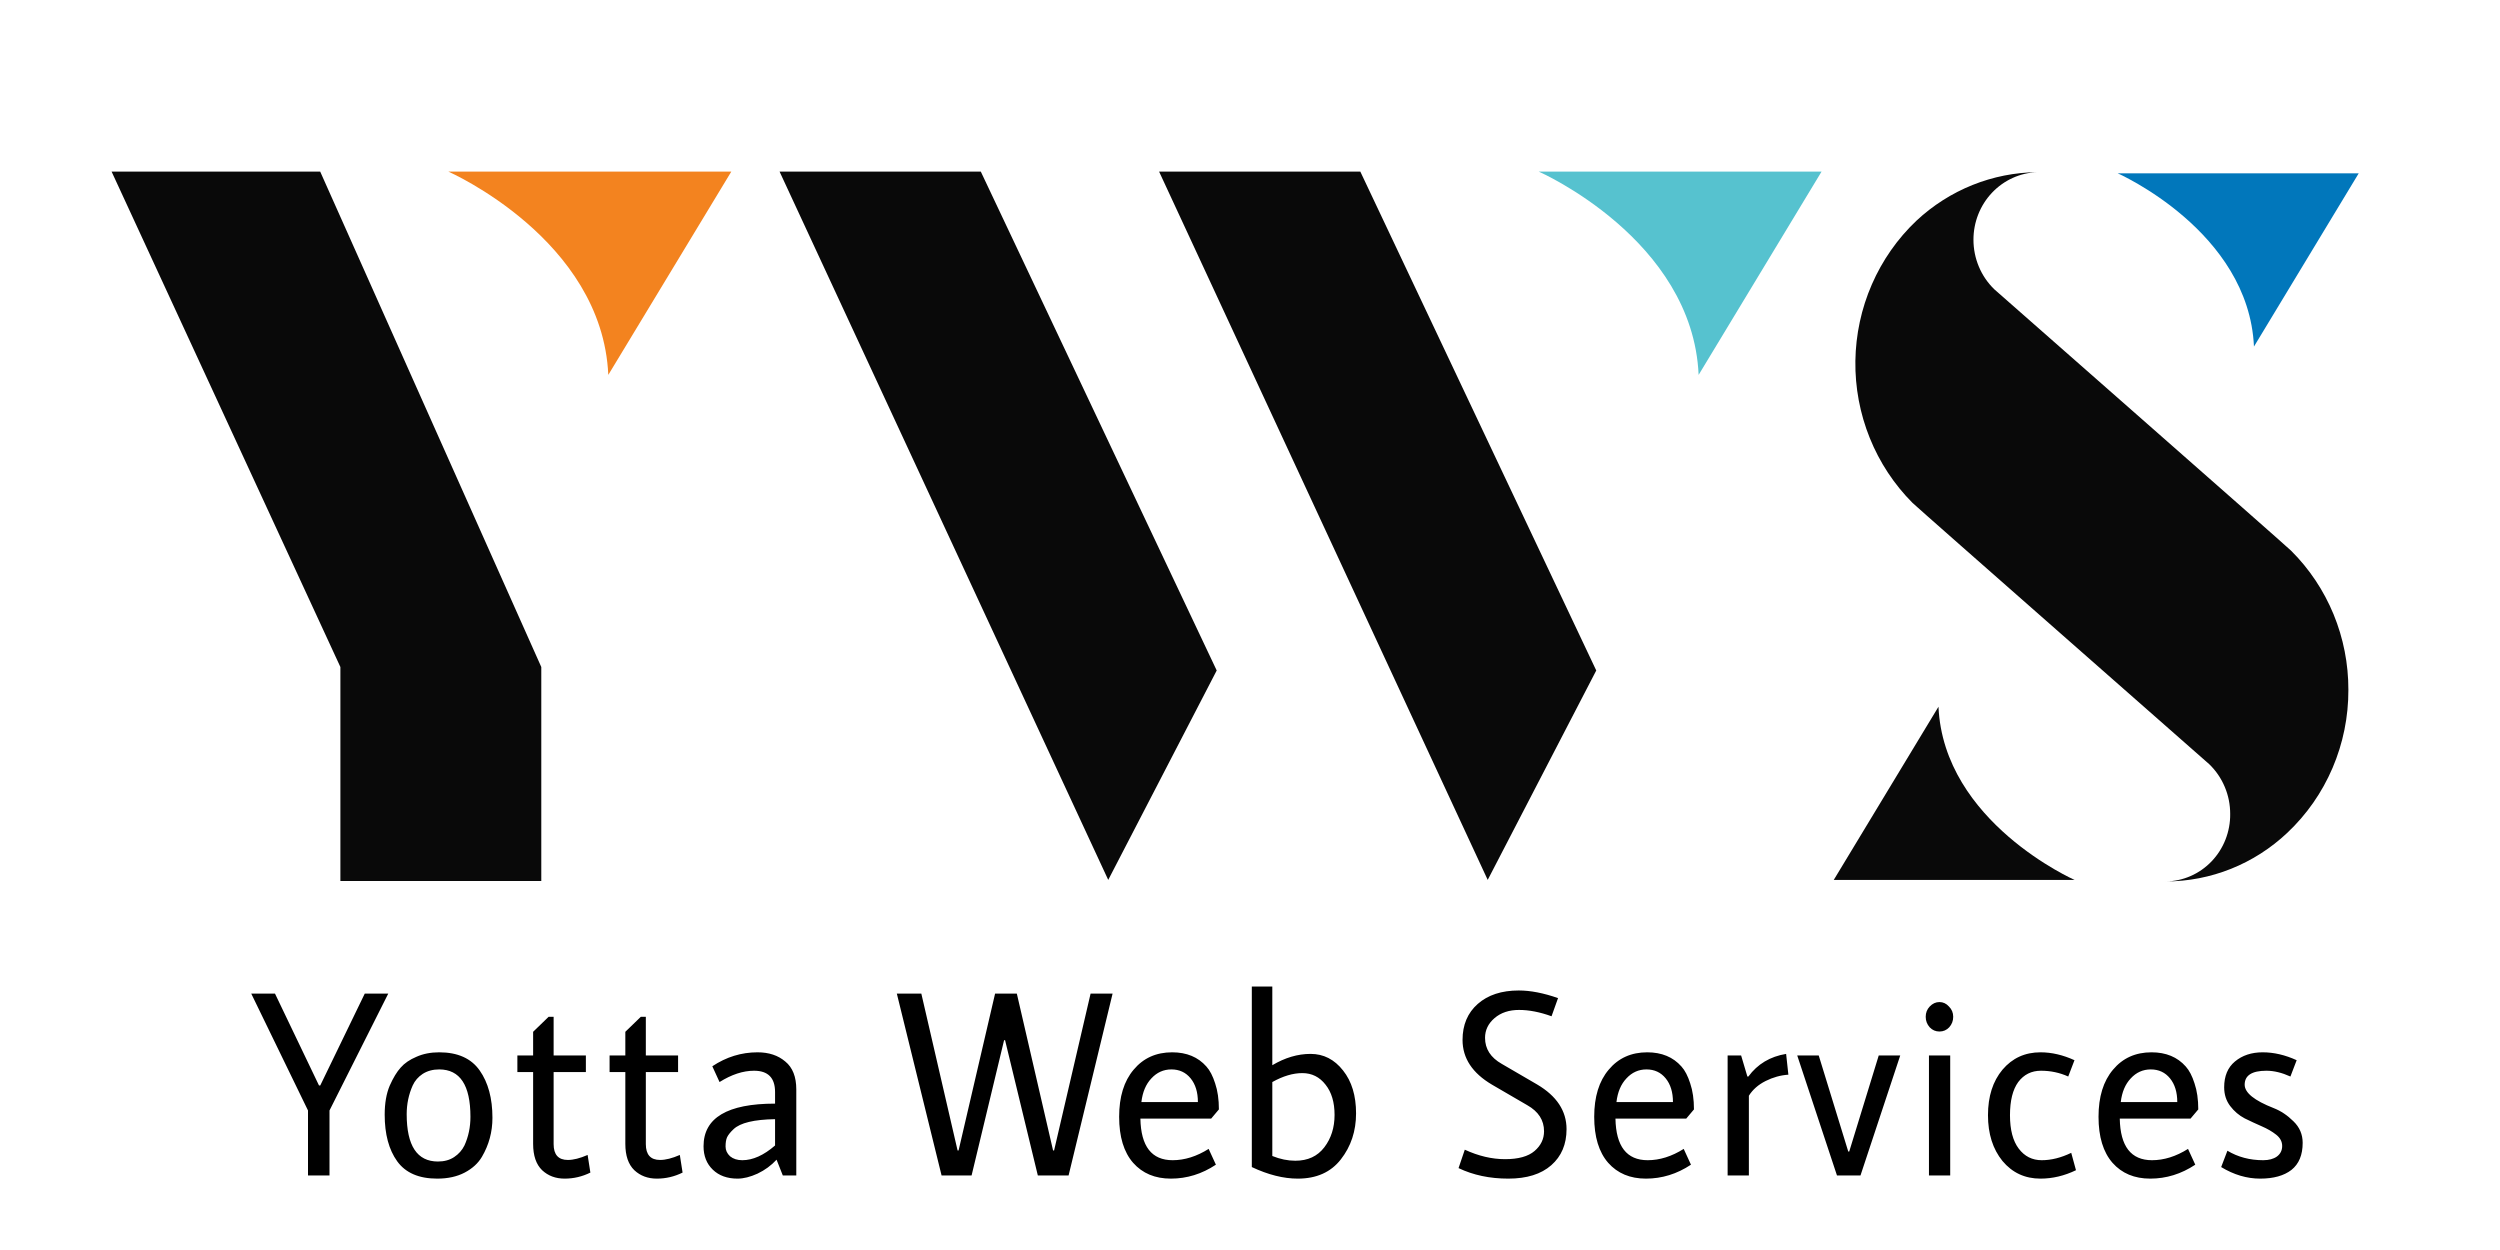
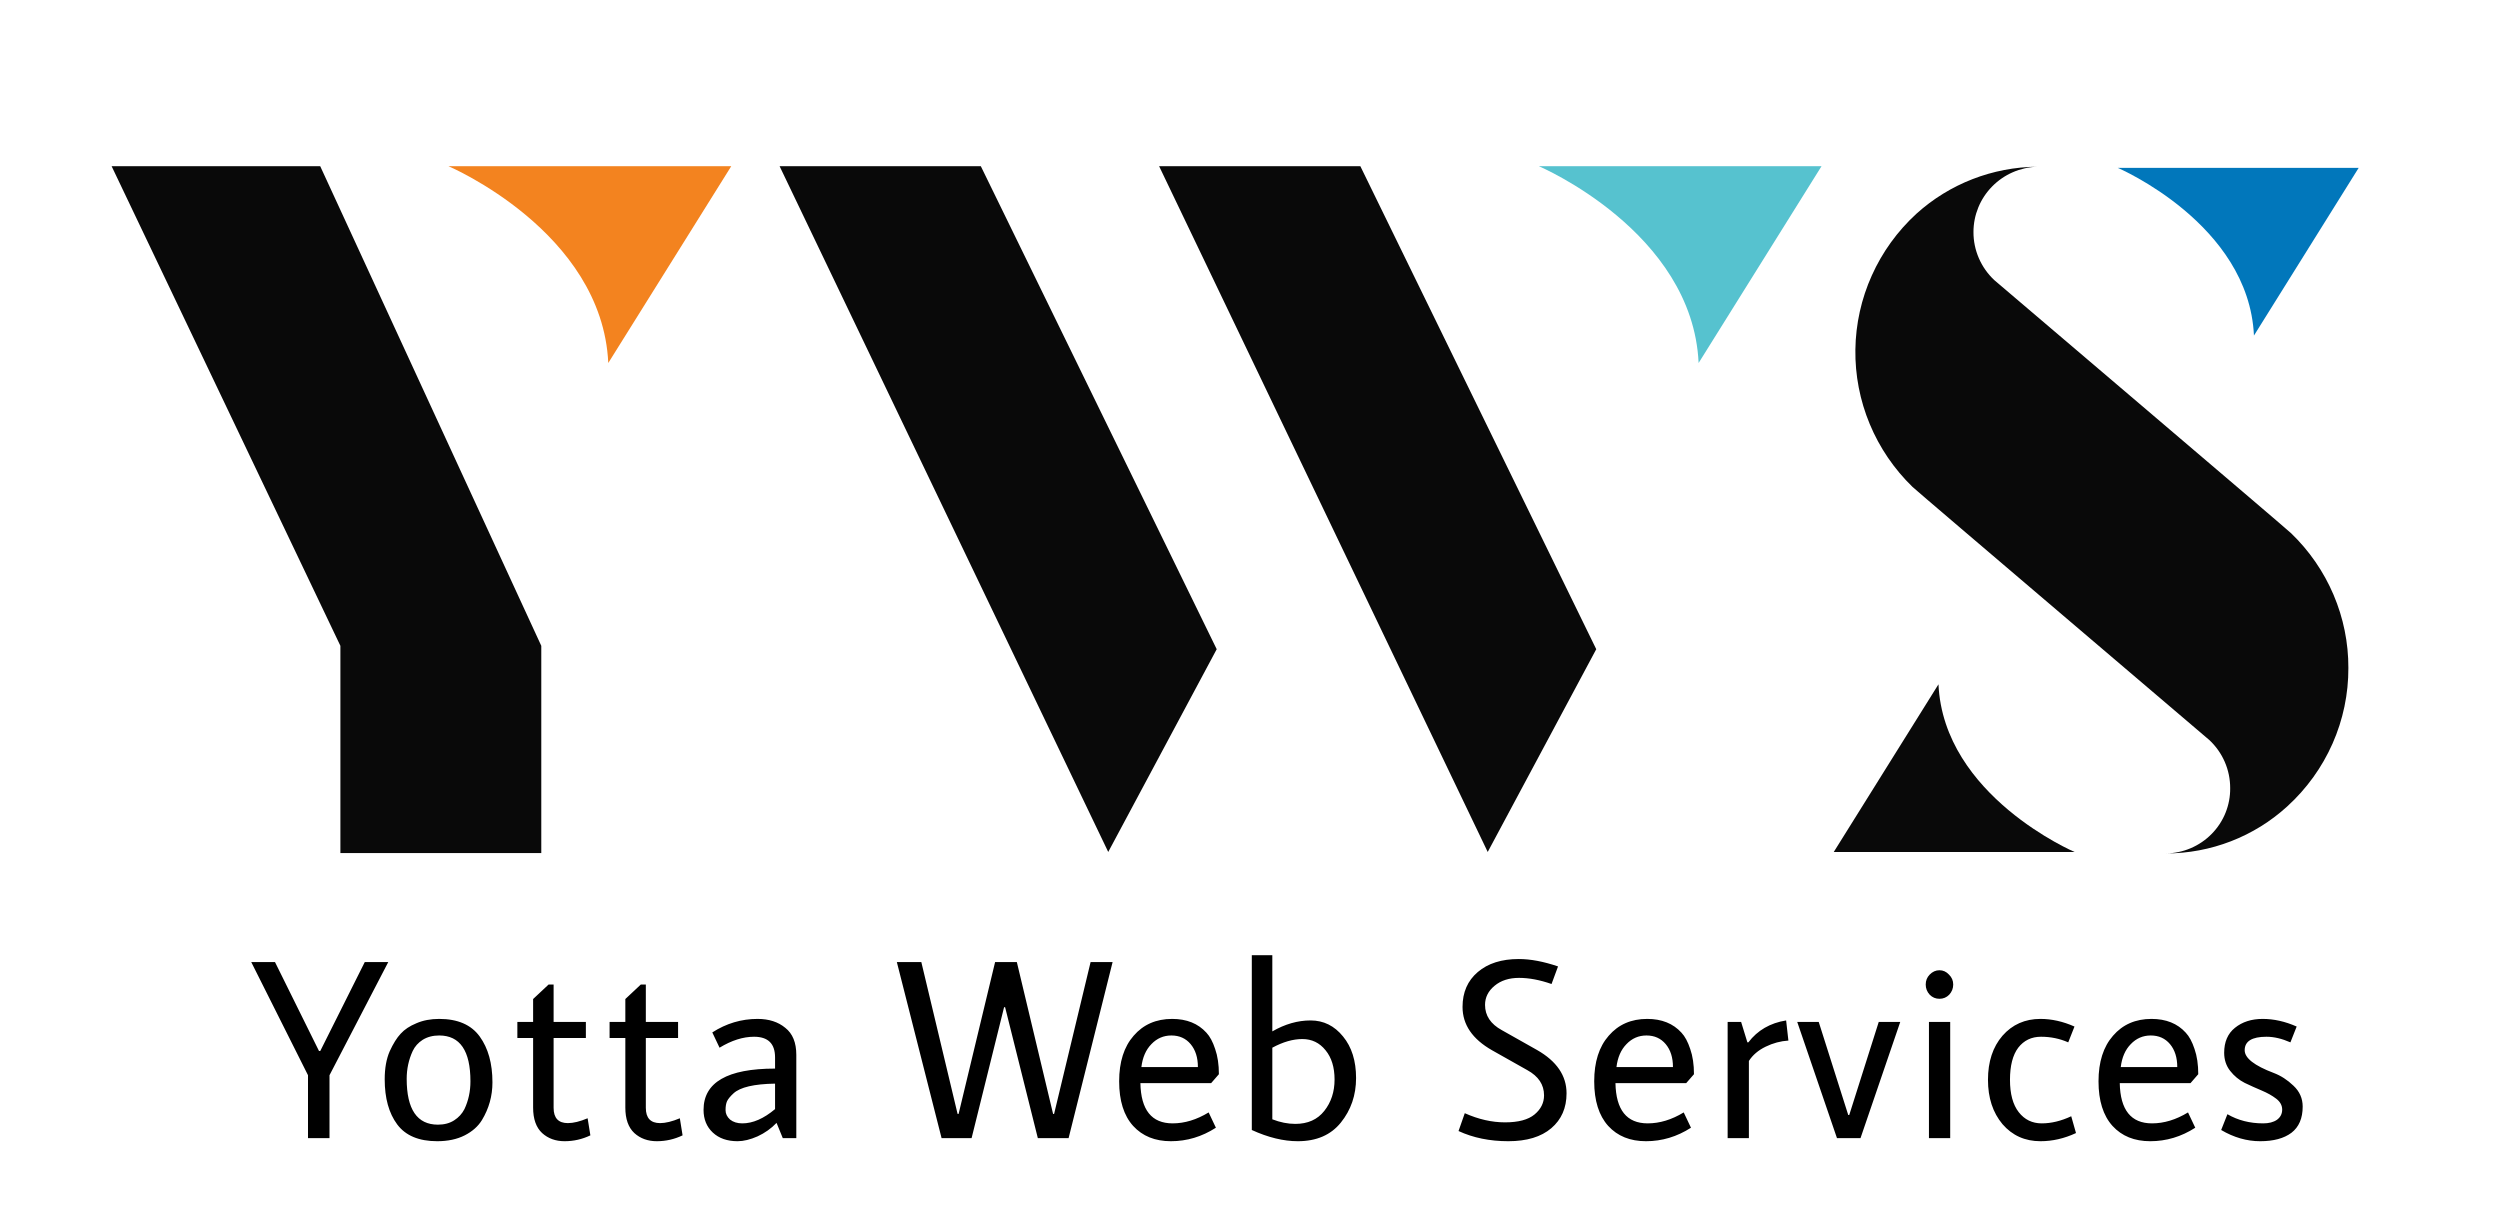
- <svg xmlns="http://www.w3.org/2000/svg" width="120" height="60" viewBox="0 0 120 60" fill="none">
-   <path d="M37.42 8.238H47.079L58.402 32.183L53.195 42.235L37.42 8.238Z" fill="#090909" />
-   <path d="M55.637 8.238H65.296L76.62 32.183L71.41 42.235L55.637 8.238Z" fill="#090909" />
-   <path d="M73.862 8.238C73.862 8.238 81.246 11.477 81.534 17.995L87.434 8.238H73.862Z" fill="#56C2CF" />
-   <path d="M12.155 8.238H8.941H5.357L10.848 20.127L16.339 32.017V42.288H25.982V32.017L15.37 8.238H12.155Z" fill="#090909" />
-   <path d="M21.523 8.238C21.523 8.238 28.907 11.477 29.198 17.995L35.102 8.238H21.523Z" fill="#F3831F" />
-   <path d="M101.649 8.32C101.649 8.32 107.942 11.091 108.19 16.635L113.218 8.32H101.649Z" fill="#0177BB" />
-   <path d="M99.584 42.238C99.584 42.238 93.292 39.467 93.047 33.923L88.019 42.238H99.584Z" fill="#090909" />
-   <path d="M112.722 33.111C112.727 34.401 112.468 35.678 111.963 36.86C111.458 38.042 110.717 39.103 109.788 39.977C108.2 41.474 106.119 42.307 103.959 42.309C104.789 42.297 105.58 41.949 106.159 41.342C106.738 40.735 107.058 39.918 107.049 39.07C107.05 38.623 106.962 38.181 106.789 37.772C106.617 37.361 106.364 36.992 106.047 36.685C105.978 36.617 92.059 24.393 91.803 24.14C90.918 23.253 90.219 22.192 89.748 21.021C89.276 19.851 89.041 18.594 89.058 17.328C89.076 16.061 89.344 14.812 89.848 13.655C90.351 12.498 91.079 11.457 91.987 10.596C93.575 9.113 95.643 8.282 97.793 8.264C96.971 8.291 96.191 8.644 95.618 9.249C95.046 9.853 94.726 10.662 94.726 11.503C94.725 11.949 94.814 12.391 94.986 12.801C95.158 13.212 95.411 13.581 95.728 13.888C95.798 13.956 109.719 26.18 109.972 26.433C110.845 27.301 111.538 28.339 112.011 29.486C112.483 30.633 112.725 31.866 112.722 33.111Z" fill="#090909" />
-   <path d="M15.816 56.423H14.784V53.303L12.06 47.694H13.2L15.312 52.103H15.372L17.508 47.694H18.636L15.816 53.303V56.423ZM21.081 51.332C20.777 51.332 20.513 51.404 20.289 51.547C20.073 51.69 19.913 51.875 19.809 52.103C19.617 52.532 19.521 52.991 19.521 53.48C19.521 54.995 20.021 55.753 21.021 55.753C21.325 55.753 21.585 55.682 21.801 55.538C22.017 55.395 22.181 55.21 22.293 54.983C22.485 54.562 22.581 54.103 22.581 53.606C22.581 52.09 22.081 51.332 21.081 51.332ZM21.081 50.511C21.969 50.511 22.617 50.802 23.025 51.383C23.433 51.964 23.637 52.722 23.637 53.656C23.637 54.33 23.469 54.953 23.133 55.526C22.949 55.838 22.673 56.09 22.305 56.284C21.937 56.478 21.497 56.574 20.985 56.574C20.105 56.574 19.465 56.296 19.065 55.741C18.665 55.185 18.465 54.44 18.465 53.505C18.465 52.958 18.545 52.494 18.705 52.115C18.873 51.736 19.049 51.446 19.233 51.244C19.417 51.033 19.669 50.861 19.989 50.726C20.309 50.583 20.673 50.511 21.081 50.511ZM26.574 51.459V54.92C26.574 55.425 26.802 55.678 27.258 55.678C27.522 55.678 27.838 55.598 28.206 55.438L28.338 56.284C27.946 56.478 27.534 56.574 27.102 56.574C26.67 56.574 26.31 56.44 26.022 56.17C25.734 55.892 25.59 55.471 25.59 54.907V51.459H24.834V50.663H25.59V49.526L26.334 48.806H26.574V50.663H28.122V51.459H26.574ZM31 51.459V54.92C31 55.425 31.228 55.678 31.684 55.678C31.948 55.678 32.264 55.598 32.632 55.438L32.764 56.284C32.372 56.478 31.96 56.574 31.528 56.574C31.096 56.574 30.736 56.44 30.448 56.17C30.16 55.892 30.016 55.471 30.016 54.907V51.459H29.26V50.663H30.016V49.526L30.76 48.806H31V50.663H32.548V51.459H31ZM37.203 52.974V52.419C37.203 51.736 36.867 51.395 36.194 51.395C35.666 51.395 35.114 51.577 34.538 51.938L34.191 51.181C34.862 50.734 35.586 50.511 36.362 50.511C36.906 50.511 37.35 50.659 37.694 50.953C38.046 51.24 38.222 51.686 38.222 52.292V56.423H37.575L37.275 55.665C37.019 55.943 36.714 56.166 36.362 56.334C36.011 56.494 35.691 56.574 35.403 56.574C34.907 56.574 34.511 56.431 34.215 56.145C33.918 55.859 33.77 55.484 33.77 55.021C33.77 53.656 34.914 52.974 37.203 52.974ZM35.211 54.2C35.058 54.343 34.955 54.473 34.898 54.591C34.85 54.701 34.827 54.848 34.827 55.033C34.827 55.21 34.898 55.366 35.042 55.501C35.195 55.627 35.391 55.69 35.63 55.69C36.135 55.69 36.659 55.455 37.203 54.983V53.72C36.194 53.737 35.531 53.896 35.211 54.2ZM48.808 47.694L50.548 55.223H50.596L52.348 47.694H53.404L51.292 56.423H49.816L48.244 49.93H48.196L46.636 56.423H45.196L43.048 47.694H44.224L45.964 55.223H46.012L47.764 47.694H48.808ZM56.287 55.69C56.863 55.69 57.439 55.509 58.015 55.147L58.363 55.905C57.691 56.351 56.971 56.574 56.203 56.574C55.443 56.574 54.839 56.322 54.391 55.816C53.943 55.303 53.719 54.566 53.719 53.606C53.719 52.646 53.951 51.892 54.415 51.345C54.879 50.789 55.495 50.511 56.263 50.511C56.959 50.511 57.507 50.739 57.907 51.193C58.075 51.379 58.215 51.648 58.327 52.002C58.447 52.355 58.507 52.772 58.507 53.252L58.135 53.694H54.739C54.763 55.025 55.279 55.69 56.287 55.69ZM57.499 52.898C57.499 52.427 57.383 52.048 57.151 51.762C56.919 51.476 56.611 51.332 56.227 51.332C55.851 51.332 55.531 51.476 55.267 51.762C55.003 52.04 54.843 52.419 54.787 52.898H57.499ZM62.175 55.715C62.775 55.715 63.239 55.501 63.567 55.071C63.895 54.642 64.059 54.124 64.059 53.517C64.059 52.911 63.915 52.427 63.627 52.065C63.339 51.694 62.967 51.509 62.511 51.509C62.063 51.509 61.583 51.652 61.071 51.938V55.488C61.447 55.64 61.815 55.715 62.175 55.715ZM61.071 47.353V51.13C61.679 50.768 62.291 50.587 62.907 50.587C63.531 50.587 64.051 50.852 64.467 51.383C64.883 51.905 65.091 52.591 65.091 53.442C65.091 54.292 64.847 55.029 64.359 55.652C63.879 56.267 63.191 56.574 62.295 56.574C61.607 56.574 60.871 56.389 60.087 56.019V47.353H61.071ZM74.474 48.781C73.914 48.578 73.394 48.477 72.914 48.477C72.434 48.477 72.042 48.608 71.738 48.869C71.434 49.13 71.282 49.446 71.282 49.816C71.282 50.347 71.55 50.764 72.086 51.067L73.778 52.052C74.722 52.608 75.194 53.324 75.194 54.2C75.194 54.924 74.95 55.501 74.462 55.93C73.974 56.36 73.286 56.574 72.398 56.574C71.51 56.574 70.714 56.406 70.01 56.069L70.31 55.185C70.966 55.488 71.61 55.64 72.242 55.64C72.882 55.64 73.354 55.509 73.658 55.248C73.962 54.987 74.114 54.671 74.114 54.301C74.114 53.77 73.846 53.353 73.31 53.05L71.618 52.065C70.674 51.509 70.202 50.794 70.202 49.917C70.202 49.193 70.446 48.616 70.934 48.187C71.422 47.758 72.078 47.543 72.902 47.543C73.462 47.543 74.09 47.665 74.786 47.909L74.474 48.781ZM79.09 55.69C79.666 55.69 80.242 55.509 80.818 55.147L81.166 55.905C80.494 56.351 79.774 56.574 79.006 56.574C78.246 56.574 77.642 56.322 77.194 55.816C76.746 55.303 76.522 54.566 76.522 53.606C76.522 52.646 76.754 51.892 77.218 51.345C77.682 50.789 78.298 50.511 79.066 50.511C79.762 50.511 80.31 50.739 80.71 51.193C80.878 51.379 81.018 51.648 81.13 52.002C81.25 52.355 81.31 52.772 81.31 53.252L80.938 53.694H77.542C77.566 55.025 78.082 55.69 79.09 55.69ZM80.302 52.898C80.302 52.427 80.186 52.048 79.954 51.762C79.722 51.476 79.414 51.332 79.03 51.332C78.654 51.332 78.334 51.476 78.07 51.762C77.806 52.04 77.646 52.419 77.59 52.898H80.302ZM82.926 50.663H83.574L83.874 51.673H83.922C84.362 51.075 84.966 50.713 85.734 50.587L85.842 51.585C85.466 51.61 85.102 51.711 84.75 51.888C84.398 52.065 84.13 52.301 83.946 52.595V56.423H82.926V50.663ZM89.303 56.423H88.175L86.267 50.663H87.299L88.716 55.273H88.763L90.179 50.663H91.211L89.303 56.423ZM93.562 49.311C93.434 49.446 93.278 49.513 93.094 49.513C92.91 49.513 92.754 49.446 92.626 49.311C92.498 49.168 92.434 49 92.434 48.806C92.434 48.612 92.498 48.448 92.626 48.313C92.762 48.17 92.918 48.099 93.094 48.099C93.27 48.099 93.422 48.17 93.55 48.313C93.686 48.448 93.754 48.612 93.754 48.806C93.754 49 93.69 49.168 93.562 49.311ZM92.59 50.663H93.61V56.423H92.59V50.663ZM97.943 50.511C98.479 50.511 99.023 50.638 99.575 50.89L99.275 51.673C98.867 51.488 98.431 51.395 97.967 51.395C97.511 51.395 97.147 51.577 96.875 51.938C96.611 52.301 96.479 52.831 96.479 53.53C96.479 54.229 96.619 54.764 96.899 55.134C97.179 55.505 97.547 55.69 98.003 55.69C98.459 55.69 98.931 55.572 99.419 55.336L99.647 56.17C99.087 56.44 98.519 56.574 97.943 56.574C97.199 56.574 96.591 56.292 96.119 55.728C95.655 55.156 95.423 54.423 95.423 53.53C95.423 52.629 95.655 51.901 96.119 51.345C96.591 50.789 97.199 50.511 97.943 50.511ZM103.297 55.69C103.873 55.69 104.449 55.509 105.025 55.147L105.373 55.905C104.701 56.351 103.981 56.574 103.213 56.574C102.453 56.574 101.849 56.322 101.401 55.816C100.953 55.303 100.729 54.566 100.729 53.606C100.729 52.646 100.961 51.892 101.425 51.345C101.889 50.789 102.505 50.511 103.273 50.511C103.969 50.511 104.517 50.739 104.917 51.193C105.085 51.379 105.225 51.648 105.337 52.002C105.457 52.355 105.517 52.772 105.517 53.252L105.145 53.694H101.749C101.773 55.025 102.289 55.69 103.297 55.69ZM104.509 52.898C104.509 52.427 104.393 52.048 104.161 51.762C103.929 51.476 103.621 51.332 103.237 51.332C102.861 51.332 102.541 51.476 102.277 51.762C102.013 52.04 101.853 52.419 101.797 52.898H104.509ZM109.94 51.673C109.532 51.488 109.148 51.395 108.788 51.395C108.092 51.395 107.744 51.619 107.744 52.065C107.744 52.452 108.209 52.827 109.136 53.189C109.481 53.324 109.796 53.535 110.084 53.821C110.381 54.107 110.528 54.452 110.528 54.856C110.528 55.438 110.348 55.871 109.988 56.157C109.628 56.435 109.128 56.574 108.488 56.574C107.849 56.574 107.225 56.389 106.616 56.019L106.916 55.235C107.42 55.538 107.993 55.69 108.632 55.69C108.905 55.69 109.124 55.631 109.292 55.513C109.46 55.387 109.544 55.219 109.544 55.008C109.544 54.798 109.448 54.616 109.256 54.465C109.064 54.313 108.833 54.179 108.56 54.061C108.288 53.943 108.017 53.816 107.744 53.682C107.472 53.539 107.24 53.341 107.048 53.088C106.856 52.835 106.76 52.537 106.76 52.191C106.76 51.652 106.932 51.24 107.276 50.953C107.628 50.659 108.072 50.511 108.608 50.511C109.145 50.511 109.688 50.638 110.24 50.89L109.94 51.673Z" fill="black" />
+ <svg xmlns="http://www.w3.org/2000/svg" width="126" height="61" viewBox="0 0 126 61" fill="none">
+   <path d="M39.291 8.375H49.433L61.322 32.72L55.855 42.939L39.291 8.375Z" fill="#090909" />
+   <path d="M58.419 8.375H68.561L80.451 32.72L74.981 42.939L58.419 8.375Z" fill="#090909" />
+   <path d="M77.555 8.375C77.555 8.375 85.308 11.668 85.61 18.295L91.806 8.375H77.555Z" fill="#56C2CF" />
+   <path d="M12.763 8.375H9.388H5.625L11.391 20.463L17.156 32.55V42.993H27.281V32.55L16.138 8.375H12.763Z" fill="#090909" />
+   <path d="M22.599 8.375C22.599 8.375 30.352 11.668 30.657 18.295L36.856 8.375H22.599Z" fill="#F3831F" />
+   <path d="M106.732 8.459C106.732 8.459 113.339 11.276 113.599 16.912L118.878 8.459H106.732Z" fill="#0177BB" />
+   <path d="M104.564 42.942C104.564 42.942 97.956 40.125 97.699 34.489L92.42 42.942H104.564Z" fill="#090909" />
+   <path d="M118.358 33.663C118.363 34.974 118.092 36.272 117.561 37.474C117.03 38.676 116.253 39.755 115.277 40.643C113.61 42.166 111.425 43.012 109.157 43.014C110.028 43.002 110.859 42.649 111.467 42.031C112.075 41.414 112.411 40.583 112.401 39.721C112.402 39.267 112.31 38.818 112.129 38.401C111.948 37.984 111.683 37.608 111.349 37.297C111.277 37.228 96.662 24.8 96.393 24.542C95.464 23.641 94.73 22.562 94.235 21.372C93.739 20.181 93.493 18.904 93.511 17.617C93.529 16.329 93.811 15.059 94.34 13.883C94.868 12.706 95.633 11.648 96.587 10.773C98.254 9.265 100.425 8.421 102.683 8.402C101.819 8.43 101 8.788 100.399 9.403C99.798 10.018 99.462 10.84 99.463 11.695C99.461 12.149 99.554 12.598 99.735 13.015C99.916 13.432 100.181 13.808 100.515 14.12C100.587 14.188 115.205 26.616 115.471 26.874C116.387 27.756 117.115 28.812 117.611 29.978C118.107 31.144 118.362 32.397 118.358 33.663Z" fill="#090909" />
+   <path d="M16.607 57.363H15.523V54.191L12.663 48.489H13.86L16.078 52.971H16.141L18.384 48.489H19.568L16.607 54.191V57.363ZM22.135 52.188C21.816 52.188 21.539 52.261 21.304 52.406C21.077 52.552 20.909 52.74 20.8 52.971C20.598 53.408 20.497 53.875 20.497 54.371C20.497 55.912 21.022 56.683 22.072 56.683C22.392 56.683 22.665 56.61 22.891 56.464C23.118 56.319 23.29 56.13 23.408 55.899C23.61 55.471 23.71 55.005 23.71 54.499C23.71 52.958 23.185 52.188 22.135 52.188ZM22.135 51.353C23.068 51.353 23.748 51.648 24.177 52.239C24.605 52.83 24.819 53.6 24.819 54.551C24.819 55.236 24.643 55.869 24.29 56.451C24.097 56.768 23.807 57.025 23.421 57.222C23.034 57.419 22.572 57.517 22.035 57.517C21.111 57.517 20.439 57.235 20.019 56.67C19.599 56.105 19.389 55.347 19.389 54.397C19.389 53.84 19.473 53.369 19.641 52.984C19.817 52.599 20.002 52.303 20.195 52.098C20.388 51.884 20.653 51.709 20.989 51.571C21.325 51.426 21.707 51.353 22.135 51.353ZM27.902 52.316V55.835C27.902 56.349 28.142 56.605 28.621 56.605C28.898 56.605 29.23 56.524 29.616 56.361L29.755 57.222C29.343 57.419 28.91 57.517 28.457 57.517C28.003 57.517 27.625 57.38 27.323 57.106C27.02 56.824 26.869 56.396 26.869 55.822V52.316H26.075V51.507H26.869V50.351L27.65 49.619H27.902V51.507H29.528V52.316H27.902ZM32.55 52.316V55.835C32.55 56.349 32.789 56.605 33.268 56.605C33.545 56.605 33.877 56.524 34.264 56.361L34.402 57.222C33.991 57.419 33.558 57.517 33.104 57.517C32.651 57.517 32.273 57.38 31.97 57.106C31.668 56.824 31.517 56.396 31.517 55.822V52.316H30.723V51.507H31.517V50.351L32.298 49.619H32.55V51.507H34.175V52.316H32.55ZM39.063 53.857V53.292C39.063 52.599 38.71 52.252 38.004 52.252C37.45 52.252 36.87 52.436 36.265 52.804L35.9 52.034C36.606 51.58 37.366 51.353 38.181 51.353C38.752 51.353 39.218 51.503 39.579 51.803C39.949 52.094 40.134 52.547 40.134 53.164V57.363H39.453L39.138 56.593C38.87 56.875 38.55 57.102 38.181 57.273C37.811 57.436 37.475 57.517 37.173 57.517C36.652 57.517 36.236 57.372 35.925 57.081C35.614 56.79 35.459 56.409 35.459 55.938C35.459 54.551 36.66 53.857 39.063 53.857ZM36.971 55.103C36.811 55.249 36.702 55.381 36.643 55.501C36.593 55.612 36.568 55.762 36.568 55.951C36.568 56.13 36.643 56.289 36.795 56.426C36.954 56.554 37.16 56.618 37.412 56.618C37.941 56.618 38.492 56.379 39.063 55.899V54.615C38.004 54.632 37.307 54.795 36.971 55.103ZM51.249 48.489L53.076 56.143H53.126L54.966 48.489H56.075L53.857 57.363H52.307L50.657 50.762H50.606L48.968 57.363H47.456L45.201 48.489H46.435L48.263 56.143H48.313L50.153 48.489H51.249ZM59.101 56.618C59.706 56.618 60.311 56.434 60.916 56.066L61.281 56.837C60.575 57.291 59.819 57.517 59.013 57.517C58.215 57.517 57.581 57.261 57.111 56.747C56.64 56.225 56.405 55.475 56.405 54.499C56.405 53.523 56.649 52.757 57.136 52.201C57.623 51.636 58.27 51.353 59.076 51.353C59.807 51.353 60.382 51.584 60.802 52.047C60.979 52.235 61.126 52.509 61.243 52.868C61.369 53.228 61.432 53.652 61.432 54.14L61.042 54.589H57.476C57.501 55.942 58.043 56.618 59.101 56.618ZM60.374 53.78C60.374 53.301 60.252 52.916 60.008 52.624C59.765 52.334 59.441 52.188 59.038 52.188C58.644 52.188 58.307 52.334 58.03 52.624C57.753 52.907 57.585 53.292 57.526 53.78H60.374ZM65.284 56.644C65.914 56.644 66.401 56.426 66.745 55.989C67.09 55.553 67.262 55.026 67.262 54.41C67.262 53.793 67.111 53.301 66.808 52.933C66.506 52.556 66.115 52.368 65.637 52.368C65.166 52.368 64.662 52.513 64.125 52.804V56.413C64.519 56.567 64.906 56.644 65.284 56.644ZM64.125 48.143V51.982C64.763 51.614 65.405 51.43 66.052 51.43C66.708 51.43 67.254 51.7 67.69 52.239C68.127 52.77 68.346 53.468 68.346 54.333C68.346 55.197 68.089 55.946 67.577 56.58C67.073 57.205 66.35 57.517 65.41 57.517C64.687 57.517 63.914 57.329 63.091 56.952V48.143H64.125ZM78.198 49.594C77.609 49.388 77.064 49.285 76.56 49.285C76.056 49.285 75.644 49.418 75.325 49.684C75.005 49.949 74.846 50.27 74.846 50.647C74.846 51.186 75.127 51.61 75.69 51.918L77.467 52.92C78.458 53.485 78.954 54.213 78.954 55.103C78.954 55.84 78.697 56.426 78.185 56.862C77.672 57.299 76.95 57.517 76.018 57.517C75.085 57.517 74.249 57.346 73.51 57.004L73.825 56.105C74.514 56.413 75.19 56.567 75.854 56.567C76.526 56.567 77.021 56.434 77.341 56.169C77.66 55.904 77.82 55.583 77.82 55.206C77.82 54.666 77.538 54.243 76.975 53.934L75.199 52.933C74.207 52.368 73.712 51.64 73.712 50.749C73.712 50.013 73.968 49.427 74.481 48.99C74.993 48.553 75.682 48.335 76.547 48.335C77.135 48.335 77.794 48.459 78.525 48.708L78.198 49.594ZM83.045 56.618C83.65 56.618 84.254 56.434 84.859 56.066L85.225 56.837C84.519 57.291 83.763 57.517 82.957 57.517C82.159 57.517 81.525 57.261 81.054 56.747C80.584 56.225 80.348 55.475 80.348 54.499C80.348 53.523 80.592 52.757 81.079 52.201C81.567 51.636 82.213 51.353 83.02 51.353C83.75 51.353 84.326 51.584 84.746 52.047C84.922 52.235 85.069 52.509 85.187 52.868C85.313 53.228 85.376 53.652 85.376 54.14L84.985 54.589H81.419C81.445 55.942 81.986 56.618 83.045 56.618ZM84.317 53.78C84.317 53.301 84.196 52.916 83.952 52.624C83.709 52.334 83.385 52.188 82.982 52.188C82.587 52.188 82.251 52.334 81.974 52.624C81.697 52.907 81.529 53.292 81.47 53.78H84.317ZM87.073 51.507H87.753L88.068 52.535H88.118C88.58 51.927 89.215 51.559 90.021 51.43L90.135 52.445C89.74 52.47 89.357 52.573 88.988 52.753C88.618 52.933 88.337 53.172 88.144 53.472V57.363H87.073V51.507ZM93.769 57.363H92.584L90.581 51.507H91.664L93.151 56.195H93.202L94.688 51.507H95.772L93.769 57.363ZM98.24 50.133C98.106 50.27 97.942 50.339 97.749 50.339C97.555 50.339 97.391 50.27 97.257 50.133C97.123 49.988 97.056 49.816 97.056 49.619C97.056 49.423 97.123 49.256 97.257 49.119C97.4 48.973 97.564 48.9 97.749 48.9C97.933 48.9 98.093 48.973 98.228 49.119C98.37 49.256 98.442 49.423 98.442 49.619C98.442 49.816 98.374 49.988 98.24 50.133ZM97.219 51.507H98.29V57.363H97.219V51.507ZM102.84 51.353C103.403 51.353 103.974 51.481 104.554 51.738L104.239 52.535C103.811 52.346 103.353 52.252 102.866 52.252C102.387 52.252 102.005 52.436 101.719 52.804C101.442 53.172 101.303 53.712 101.303 54.422C101.303 55.133 101.45 55.677 101.744 56.053C102.038 56.43 102.425 56.618 102.903 56.618C103.382 56.618 103.878 56.499 104.39 56.259L104.63 57.106C104.042 57.38 103.445 57.517 102.84 57.517C102.059 57.517 101.421 57.231 100.925 56.657C100.438 56.075 100.194 55.33 100.194 54.422C100.194 53.506 100.438 52.766 100.925 52.201C101.421 51.636 102.059 51.353 102.84 51.353ZM108.462 56.618C109.066 56.618 109.671 56.434 110.276 56.066L110.641 56.837C109.936 57.291 109.18 57.517 108.373 57.517C107.575 57.517 106.941 57.261 106.471 56.747C106 56.225 105.765 55.475 105.765 54.499C105.765 53.523 106.009 52.757 106.496 52.201C106.983 51.636 107.63 51.353 108.436 51.353C109.167 51.353 109.743 51.584 110.162 52.047C110.339 52.235 110.486 52.509 110.604 52.868C110.73 53.228 110.792 53.652 110.792 54.14L110.402 54.589H106.836C106.861 55.942 107.403 56.618 108.462 56.618ZM109.734 53.78C109.734 53.301 109.612 52.916 109.369 52.624C109.125 52.334 108.802 52.188 108.398 52.188C108.004 52.188 107.668 52.334 107.391 52.624C107.113 52.907 106.945 53.292 106.886 53.78H109.734ZM115.437 52.535C115.009 52.346 114.606 52.252 114.228 52.252C113.497 52.252 113.132 52.479 113.132 52.933C113.132 53.327 113.619 53.708 114.593 54.076C114.955 54.213 115.286 54.427 115.589 54.718C115.9 55.009 116.055 55.36 116.055 55.771C116.055 56.361 115.866 56.803 115.488 57.093C115.11 57.376 114.585 57.517 113.913 57.517C113.241 57.517 112.586 57.329 111.947 56.952L112.262 56.156C112.791 56.464 113.392 56.618 114.064 56.618C114.35 56.618 114.581 56.559 114.757 56.439C114.933 56.31 115.022 56.139 115.022 55.925C115.022 55.711 114.921 55.527 114.719 55.373C114.518 55.219 114.274 55.082 113.988 54.962C113.703 54.842 113.417 54.714 113.132 54.577C112.846 54.431 112.602 54.23 112.401 53.973C112.199 53.716 112.098 53.412 112.098 53.061C112.098 52.513 112.279 52.094 112.64 51.803C113.01 51.503 113.476 51.353 114.039 51.353C114.602 51.353 115.173 51.481 115.752 51.738L115.437 52.535Z" fill="black" />
</svg>
